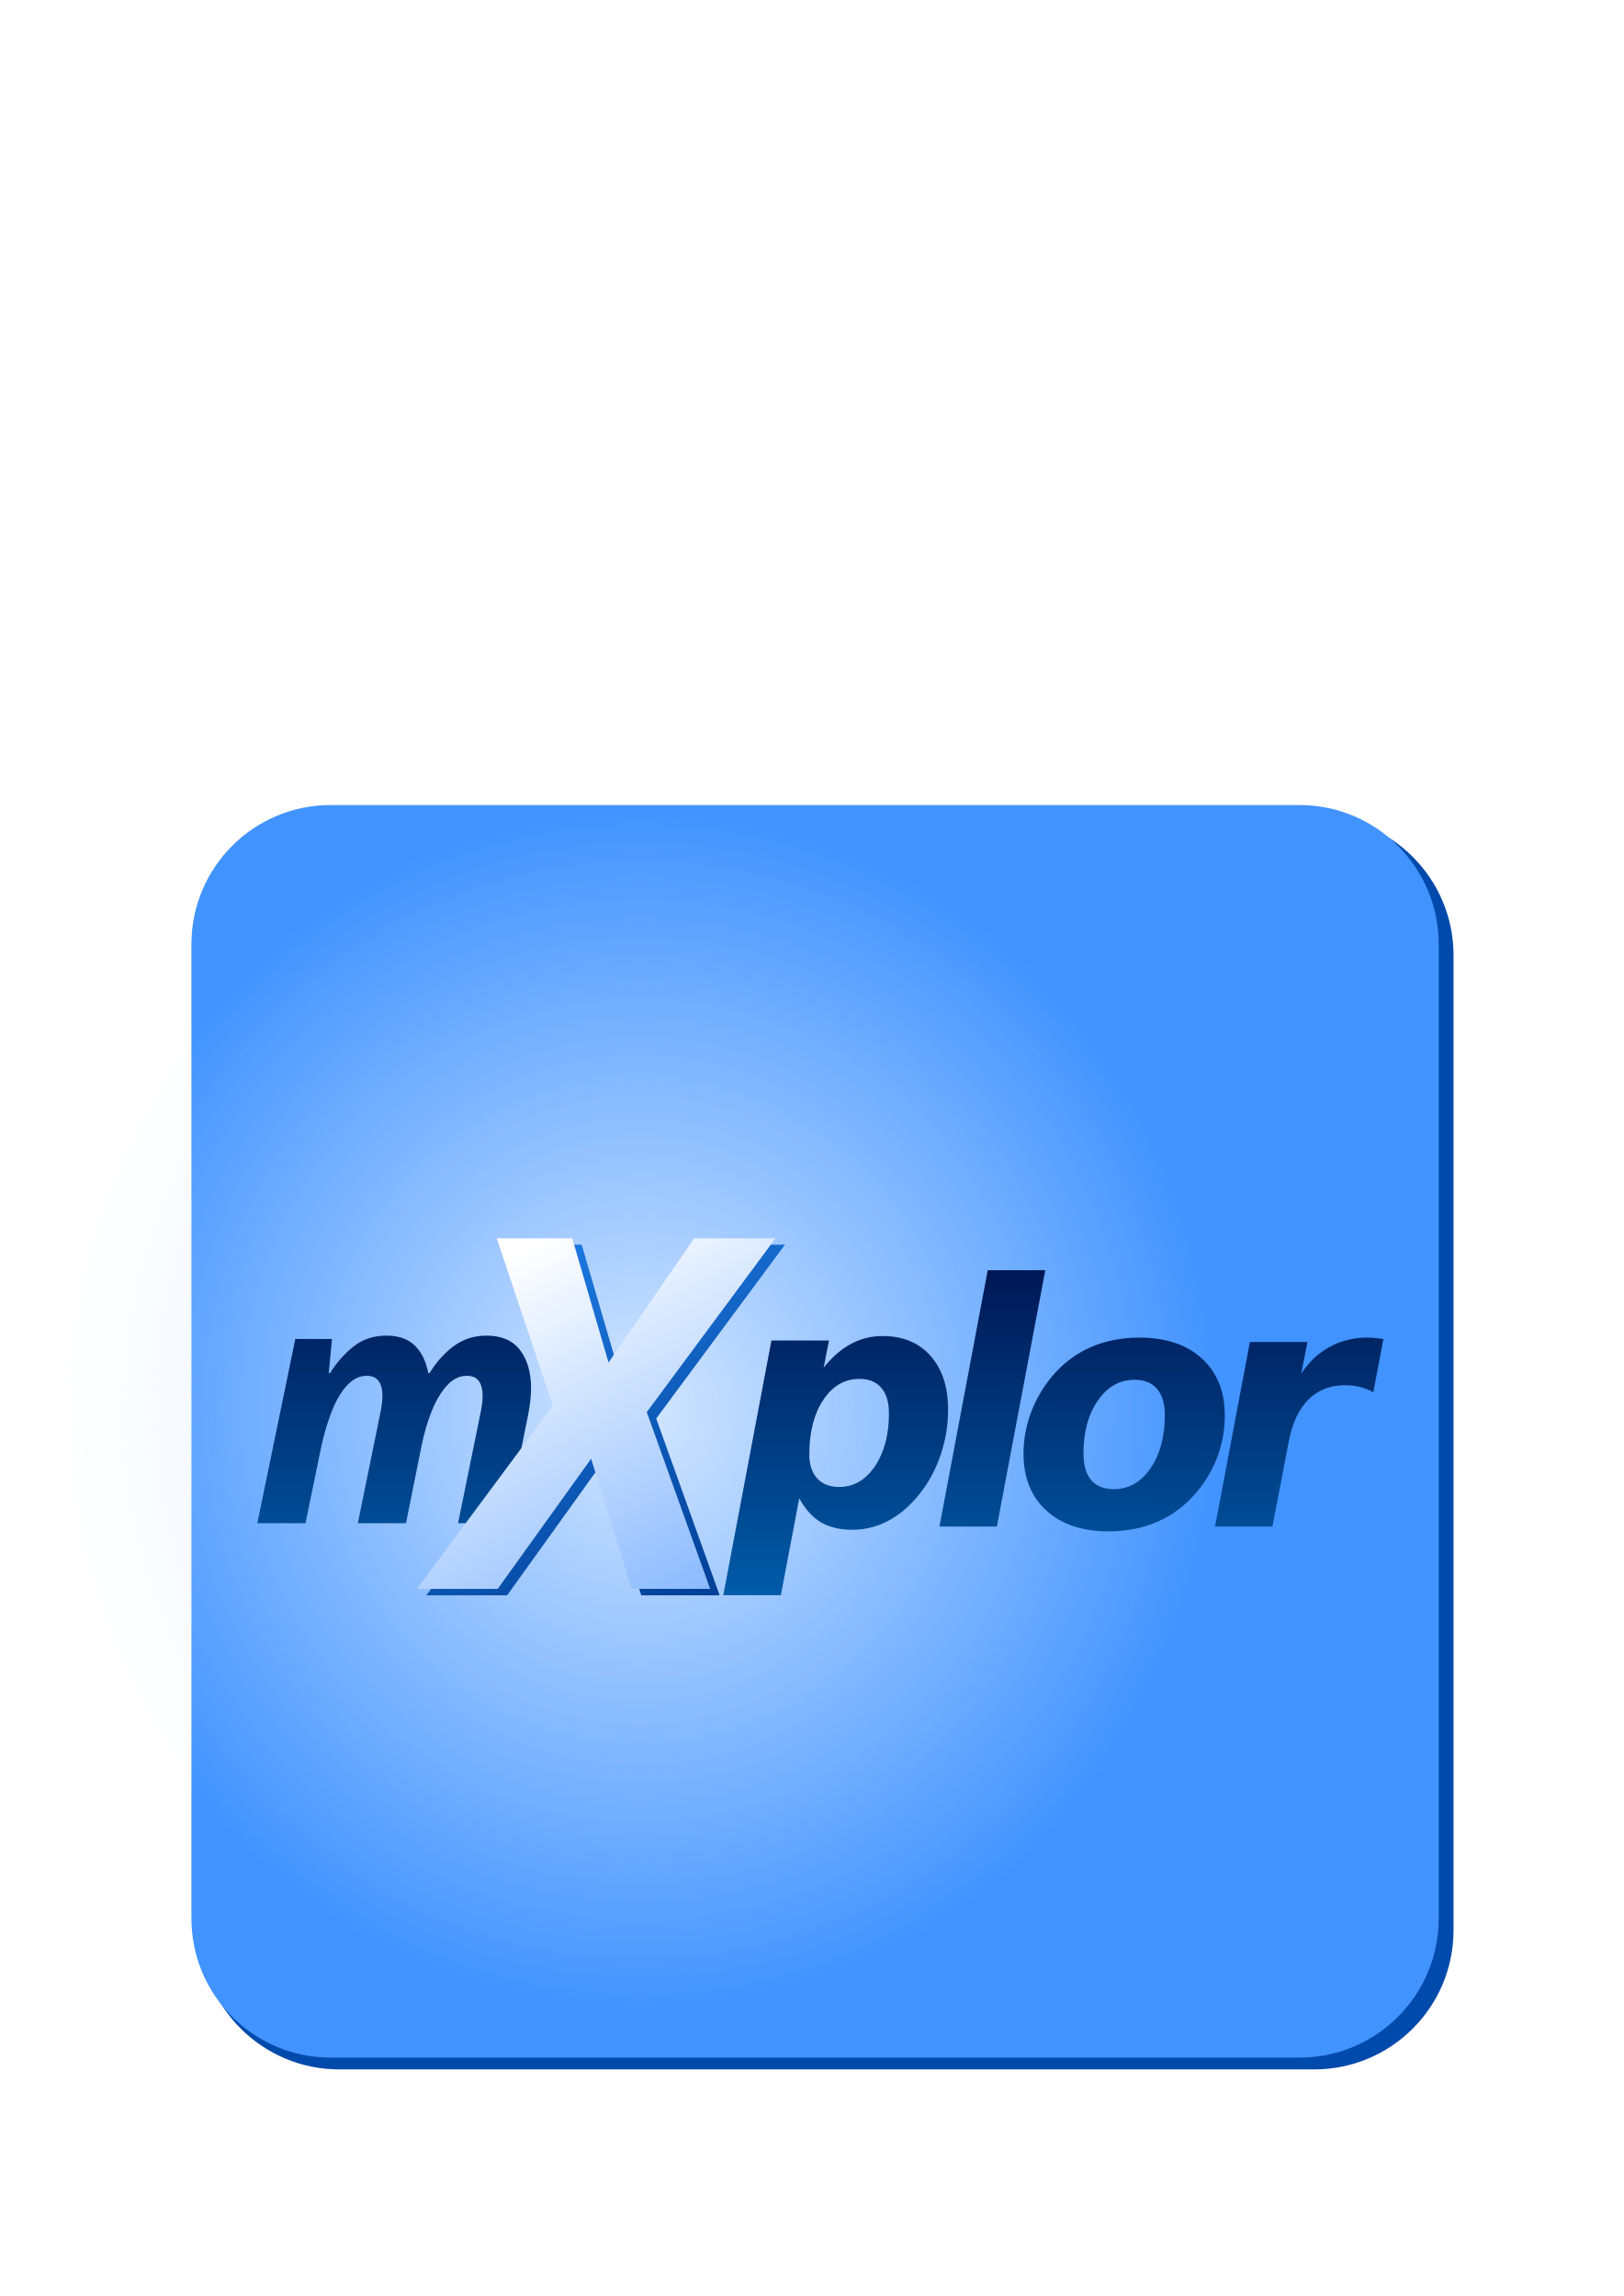
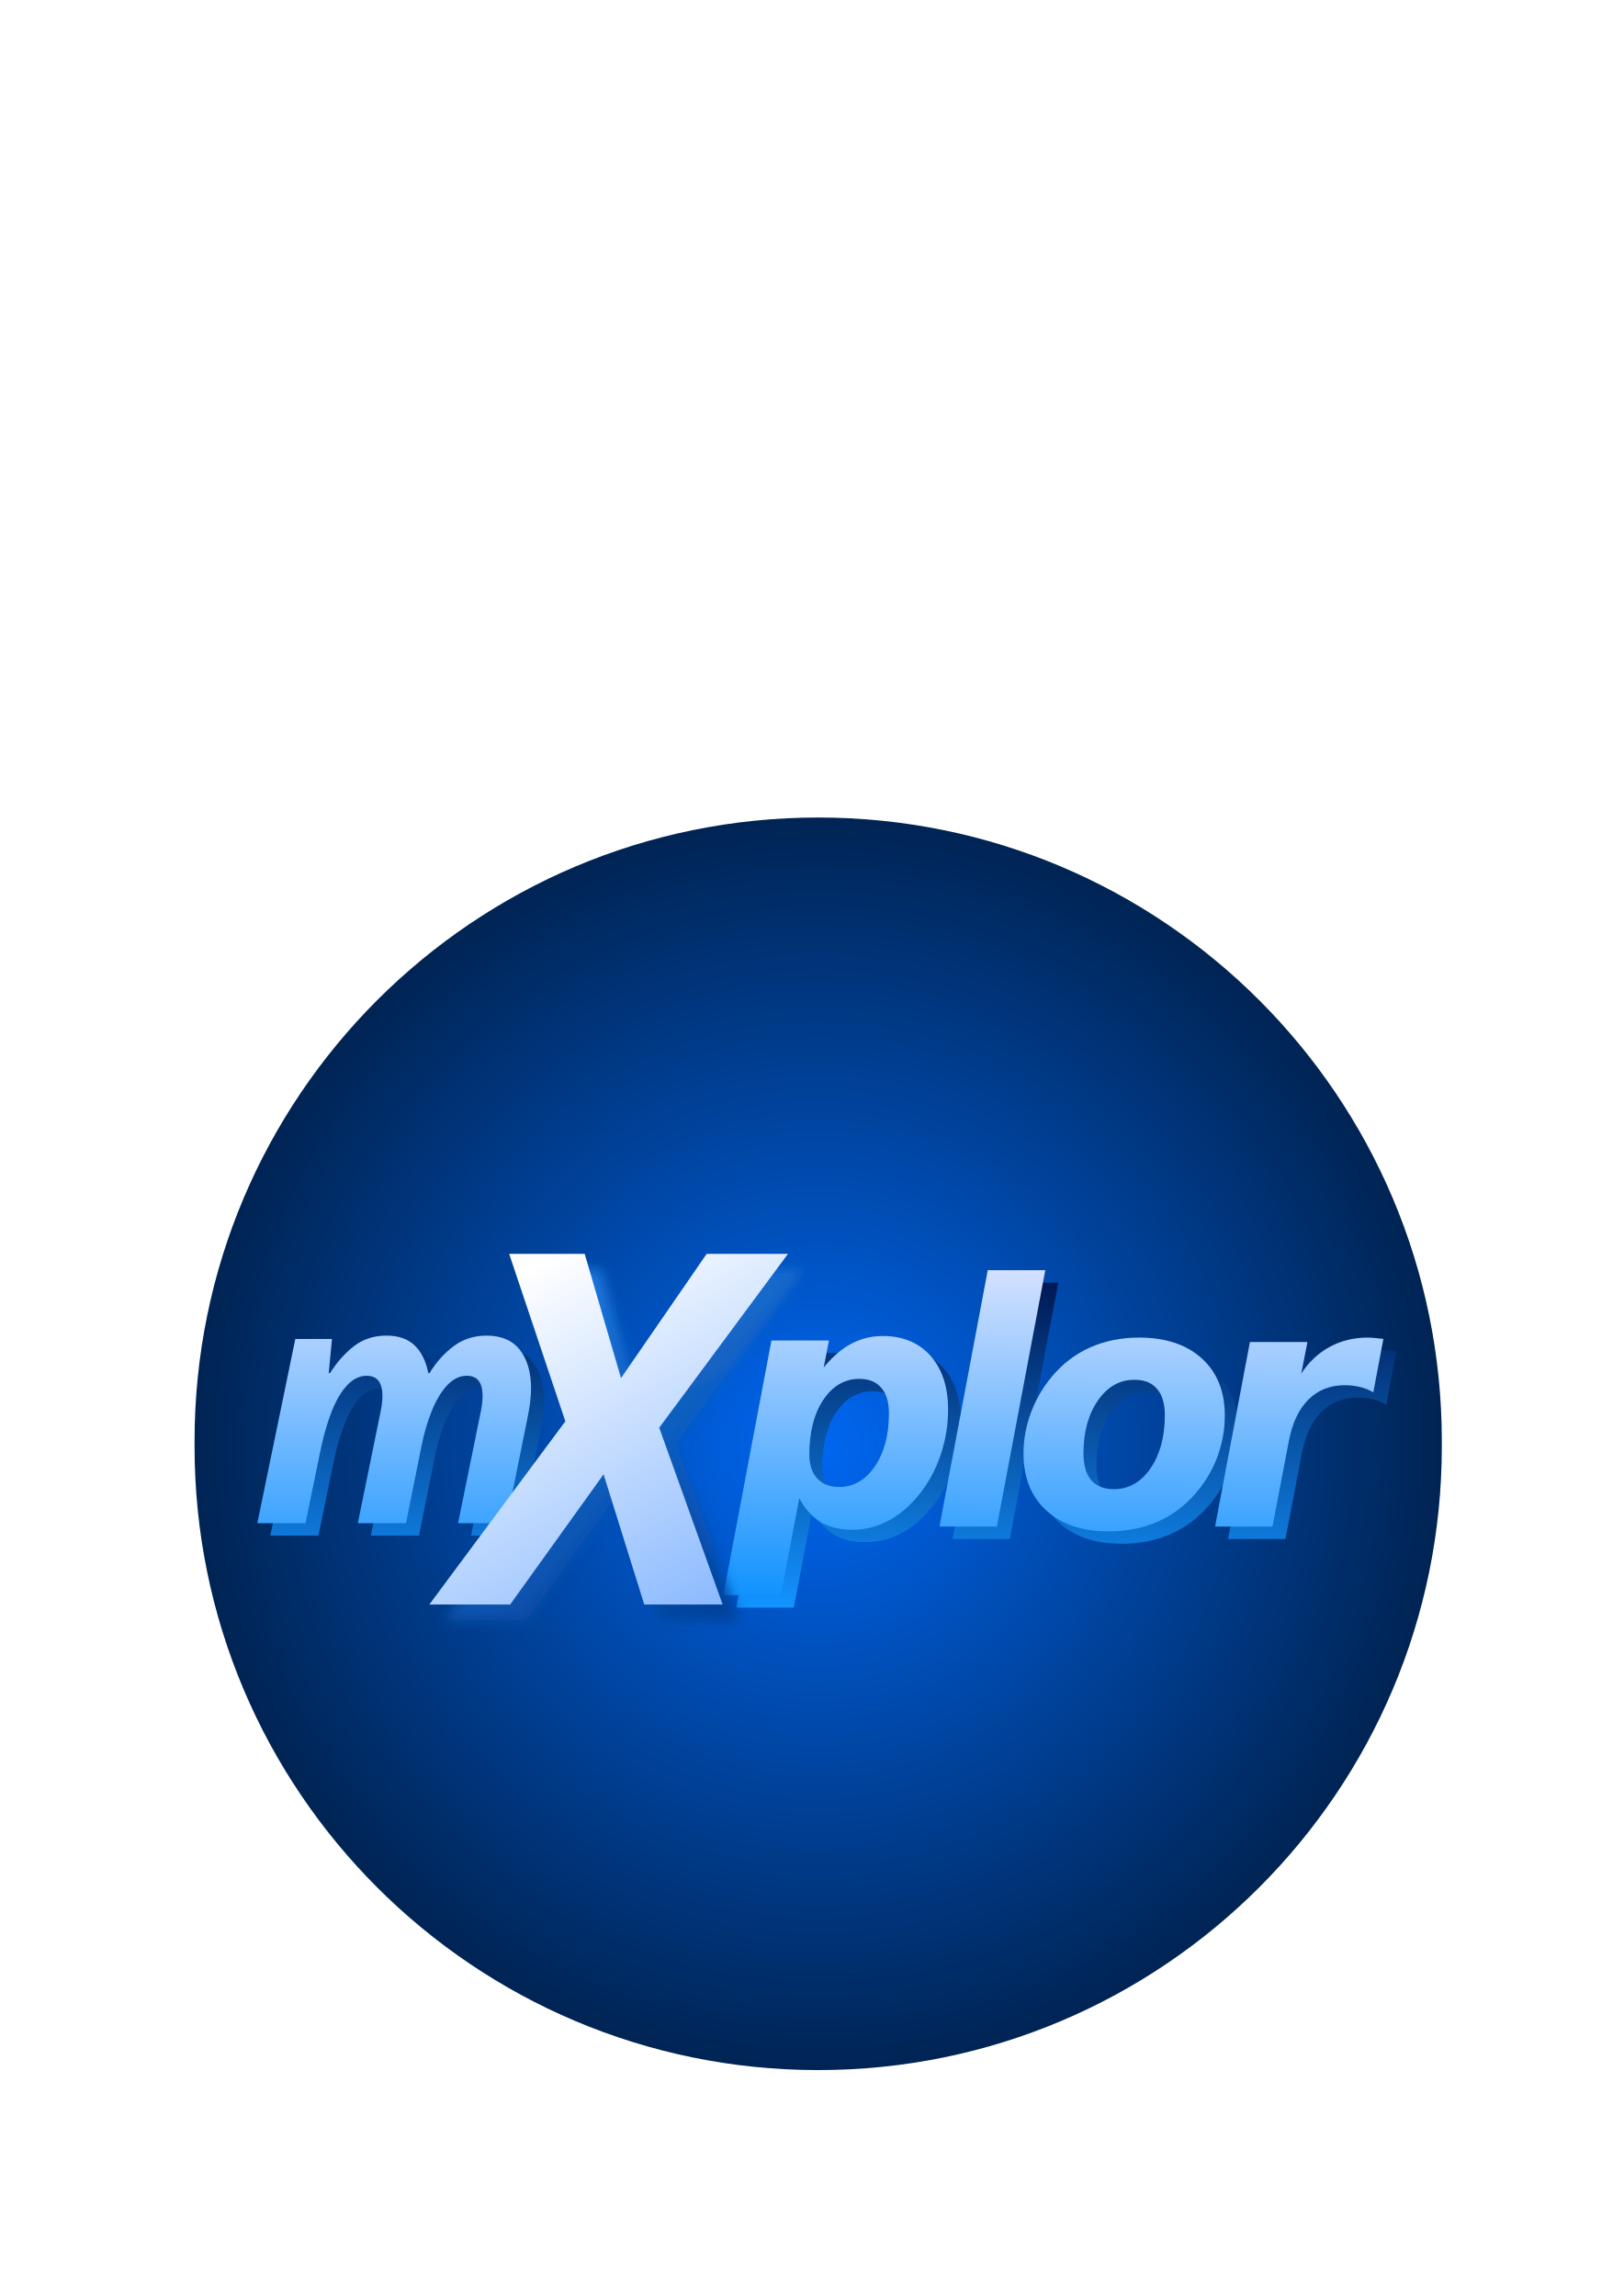
<svg xmlns="http://www.w3.org/2000/svg" xmlns:xlink="http://www.w3.org/1999/xlink" width="744.094" height="1052.362" id="svg2">
  <defs id="defs4">
+     <linearGradient id="linearGradient3278">
+       <stop id="stop3280" offset="0" style="stop-color:#001854;stop-opacity:1;" />
+       <stop id="stop3282" offset="1" style="stop-color:#1293ff;stop-opacity:1;" />
+     </linearGradient>
+     <linearGradient id="linearGradient3208">
+       <stop style="stop-color:#0067f2;stop-opacity:1;" offset="0" id="stop3210" />
+       <stop style="stop-color:#002454;stop-opacity:1;" offset="1" id="stop3212" />
+     </linearGradient>
    <linearGradient id="linearGradient3231">
      <stop style="stop-color:#1d79e0;stop-opacity:1;" offset="0" id="stop3233" />
      <stop style="stop-color:#003d93;stop-opacity:1;" offset="1" id="stop3235" />
    </linearGradient>
    <linearGradient id="linearGradient3183">
      <stop style="stop-color:#d3e6ff;stop-opacity:1;" offset="0" id="stop3185" />
      <stop style="stop-color:#d3e6ff;stop-opacity:0;" offset="1" id="stop3187" />
    </linearGradient>
    <linearGradient id="linearGradient3925">
      <stop id="stop3927" offset="0" style="stop-color:#ffffff;stop-opacity:1;" />
      <stop id="stop3929" offset="1" style="stop-color:#86b7ff;stop-opacity:1;" />
    </linearGradient>
    <linearGradient id="linearGradient3251">
      <stop style="stop-color:#c6ffff;stop-opacity:1;" offset="0" id="stop3253" />
      <stop style="stop-color:#ffffff;stop-opacity:1;" offset="1" id="stop3255" />
    </linearGradient>
    <linearGradient id="linearGradient3241">
      <stop style="stop-color:#f0f6ff;stop-opacity:1;" offset="0" id="stop3243" />
      <stop style="stop-color:#418dff;stop-opacity:1;" offset="1" id="stop3245" />
    </linearGradient>
    <linearGradient id="linearGradient3155">
-       <stop style="stop-color:#001754;stop-opacity:1;" offset="0" id="stop3157" />
-       <stop style="stop-color:#005ba8;stop-opacity:1;" offset="1" id="stop3159" />
+       <stop style="stop-color:#d5e1ff;stop-opacity:1;" offset="0" id="stop3157" />
+       <stop style="stop-color:#1293ff;stop-opacity:1;" offset="1" id="stop3159" />
    </linearGradient>
    <linearGradient xlink:href="#linearGradient3155" id="linearGradient3161" x1="223.374" y1="316.761" x2="223.374" y2="580.573" gradientUnits="userSpaceOnUse" gradientTransform="matrix(0.5588235,0,0,0.5588236,47.29537,375.6055)" />
    <linearGradient xlink:href="#linearGradient3155" id="linearGradient3163" x1="743.056" y1="316.761" x2="741.549" y2="580.573" gradientUnits="userSpaceOnUse" gradientTransform="matrix(0.5588235,0,0,0.5588236,47.29537,375.6055)" />
    <linearGradient xlink:href="#linearGradient3925" id="linearGradient3247" x1="347.317" y1="295.86" x2="499.202" y2="587.341" gradientUnits="userSpaceOnUse" gradientTransform="matrix(0.5588235,0,0,0.5588235,42.50567,374.4141)" />
    <linearGradient xlink:href="#linearGradient3241" id="linearGradient3303" gradientUnits="userSpaceOnUse" gradientTransform="matrix(0.5588235,0,0,0.5588235,50.56112,380.952)" x1="347.317" y1="295.86" x2="499.202" y2="587.341" />
-     <filter x="-0.169" width="1.338" y="-0.2" height="1.401" id="filter3585">
-       <feGaussianBlur stdDeviation="13.591" id="feGaussianBlur3587" />
-     </filter>
    <linearGradient xlink:href="#linearGradient3241" id="linearGradient3593" gradientUnits="userSpaceOnUse" gradientTransform="matrix(0.5588235,0,0,0.5588235,50.56112,380.952)" x1="347.317" y1="295.86" x2="499.202" y2="587.341" />
-     <filter x="-0.202" width="1.403" y="-0.239" height="1.478" id="filter3743">
-       <feGaussianBlur stdDeviation="16.205" id="feGaussianBlur3745" />
-     </filter>
    <linearGradient xlink:href="#linearGradient3155" id="linearGradient3932" gradientUnits="userSpaceOnUse" gradientTransform="matrix(0.55044,0,0,0.5673347,45.15728,381.3261)" x1="743.056" y1="316.761" x2="741.549" y2="580.573" />
    <radialGradient xlink:href="#linearGradient3183" id="radialGradient3189" cx="355.714" cy="643.791" fx="355.714" fy="643.791" r="270" gradientUnits="userSpaceOnUse" gradientTransform="translate(-3.515304,12.61234)" />
    <linearGradient xlink:href="#linearGradient3231" id="linearGradient3229" gradientUnits="userSpaceOnUse" gradientTransform="matrix(0.5588235,0,0,0.5588235,46.87247,377.3172)" x1="347.317" y1="295.86" x2="499.202" y2="587.341" />
    <radialGradient xlink:href="#linearGradient3183" id="radialGradient3239" gradientUnits="userSpaceOnUse" cx="355.714" cy="643.791" fx="355.714" fy="643.791" r="270" gradientTransform="translate(-185.0415,306.6419)" />
    <linearGradient xlink:href="#linearGradient3155" id="linearGradient3253" gradientUnits="userSpaceOnUse" gradientTransform="matrix(0.5588235,0,0,0.5588236,47.29537,375.6055)" x1="223.374" y1="316.761" x2="223.374" y2="580.573" />
    <linearGradient xlink:href="#linearGradient3155" id="linearGradient3255" gradientUnits="userSpaceOnUse" gradientTransform="matrix(0.55044,0,0,0.5673347,45.15728,381.3261)" x1="743.056" y1="316.761" x2="741.549" y2="580.573" />
    <linearGradient xlink:href="#linearGradient3231" id="linearGradient3257" gradientUnits="userSpaceOnUse" gradientTransform="matrix(0.5588235,0,0,0.5588235,46.87247,377.3172)" x1="347.317" y1="295.86" x2="499.202" y2="587.341" />
    <linearGradient xlink:href="#linearGradient3925" id="linearGradient3259" gradientUnits="userSpaceOnUse" gradientTransform="matrix(0.5588235,0,0,0.5588235,42.50567,374.4141)" x1="347.317" y1="295.86" x2="499.202" y2="587.341" />
    <radialGradient xlink:href="#linearGradient3183" id="radialGradient3266" gradientUnits="userSpaceOnUse" gradientTransform="translate(-3.515304,12.61234)" cx="355.714" cy="643.791" fx="355.714" fy="643.791" r="270" />
-     <radialGradient xlink:href="#linearGradient3183" id="radialGradient3269" gradientUnits="userSpaceOnUse" gradientTransform="matrix(0.9891909,0,0,1.027062,-58.48689,-14.97851)" cx="355.714" cy="643.791" fx="355.714" fy="643.791" r="270" />
+     <radialGradient xlink:href="#linearGradient3183" id="radialGradient3269" gradientUnits="userSpaceOnUse" gradientTransform="matrix(1.37648,0,0,1.429179,-129.1083,-253.8573)" cx="355.714" cy="643.791" fx="355.714" fy="643.791" r="270" />
    <radialGradient xlink:href="#linearGradient3183" id="radialGradient3275" gradientUnits="userSpaceOnUse" gradientTransform="matrix(1.044736,0,0,1.044736,96.00783,70.28659)" cx="355.714" cy="643.791" fx="355.714" fy="643.791" r="270" />
+     <linearGradient xlink:href="#linearGradient3925" id="linearGradient3195" gradientUnits="userSpaceOnUse" gradientTransform="matrix(0.5588235,0,0,0.5588235,70.23704,401.8053)" x1="347.317" y1="295.86" x2="499.202" y2="587.341" />
+     <linearGradient xlink:href="#linearGradient3231" id="linearGradient3199" gradientUnits="userSpaceOnUse" gradientTransform="matrix(0.5588235,0,0,0.5588235,77.48208,408.9627)" x1="347.317" y1="295.86" x2="499.202" y2="587.341" />
+     <linearGradient xlink:href="#linearGradient3155" id="linearGradient3202" gradientUnits="userSpaceOnUse" gradientTransform="matrix(0.55044,0,0,0.5673347,66.97116,401.7766)" x1="743.056" y1="316.761" x2="741.549" y2="580.573" />
+     <linearGradient xlink:href="#linearGradient3155" id="linearGradient3206" gradientUnits="userSpaceOnUse" gradientTransform="matrix(0.5588235,0,0,0.5588236,69.4415,395.7491)" x1="223.374" y1="316.761" x2="223.374" y2="580.573" />
+     <radialGradient xlink:href="#linearGradient3208" id="radialGradient3214" cx="373.52" cy="656.045" fx="373.52" fy="656.045" r="285.794" gradientTransform="matrix(1,0,0,1.004417,1.428571,2.8168)" gradientUnits="userSpaceOnUse" />
+     <filter id="filter3264">
+       <feGaussianBlur stdDeviation="6.015" id="feGaussianBlur3266" />
+     </filter>
+     <linearGradient xlink:href="#linearGradient3278" id="linearGradient3274" gradientUnits="userSpaceOnUse" gradientTransform="matrix(0.5588235,0,0,0.5588236,75.48227,401.3479)" x1="223.374" y1="316.761" x2="223.374" y2="580.573" />
+     <linearGradient xlink:href="#linearGradient3278" id="linearGradient3276" gradientUnits="userSpaceOnUse" gradientTransform="matrix(0.55044,0,0,0.5673347,72.92132,407.4607)" x1="743.056" y1="316.761" x2="741.549" y2="580.573" />
+     <filter id="filter3468">
+       <feGaussianBlur stdDeviation="2.792" id="feGaussianBlur3470" />
+     </filter>
  </defs>
  <g id="layer1">
-     <rect style="fill:#004aab;fill-opacity:1;stroke:none;stroke-width:5.7;stroke-miterlimit:4;stroke-dasharray:none;stroke-opacity:1" id="rect3241" width="574.475" height="574.475" x="91.638" y="374.03" ry="63.831" />
-     <rect style="fill:#4193ff;fill-opacity:1;stroke:none;stroke-width:5.7;stroke-miterlimit:4;stroke-dasharray:none;stroke-opacity:1" id="rect3181" width="571.588" height="574.113" x="87.726" y="368.989" ry="63.79" />
-     <rect style="fill:url(#radialGradient3269);fill-opacity:1;stroke:none;stroke-width:5.7;stroke-miterlimit:4;stroke-dasharray:none;stroke-opacity:1" id="rect3171" width="534.163" height="554.614" x="26.301" y="368.928" ry="61.624" />
-     <g id="g3244" transform="translate(21.81389,20.45052)">
-       <text transform="scale(0.984998,1.01523)" id="text2160" y="667.541" x="94.84" style="font-size:152.334px;font-style:normal;font-weight:bold;fill:url(#linearGradient3253);fill-opacity:1;stroke:none;stroke-width:1px;stroke-linecap:butt;stroke-linejoin:miter;stroke-opacity:1;font-family:Gujarati MT" xml:space="preserve">
-         <tspan style="font-style:italic;font-weight:bold;fill:url(#linearGradient3253);fill-opacity:1;font-family:Gujarati MT" y="667.541" x="94.84" id="tspan2162">m</tspan>
-       </text>
-       <path id="text2180" d="M 344.455,666.303 L 336.03,710.705 L 309.654,710.705 L 331.707,593.96 L 358.083,593.96 L 355.665,606.344 C 359.67,601.411 363.871,597.786 368.267,595.47 C 372.662,593.104 377.474,591.921 382.7,591.921 C 391.931,591.921 399.234,594.942 404.606,600.983 C 409.979,607.024 412.666,615.255 412.666,625.676 C 412.666,632.17 411.713,638.488 409.808,644.63 C 407.952,650.772 405.266,656.36 401.749,661.394 C 397.304,667.738 392.273,672.545 386.656,675.818 C 381.088,679.09 375.105,680.726 368.706,680.726 C 363.089,680.726 358.302,679.568 354.346,677.252 C 350.439,674.886 347.142,671.236 344.455,666.303 M 372.003,611.555 C 365.263,611.555 359.743,614.777 355.445,621.221 C 351.196,627.614 349.071,635.946 349.071,646.216 C 349.071,650.848 350.268,654.497 352.661,657.166 C 355.103,659.783 358.473,661.092 362.772,661.092 C 369.366,661.092 374.812,657.946 379.11,651.653 C 383.408,645.31 385.557,637.205 385.557,627.337 C 385.557,622.202 384.385,618.301 382.041,615.633 C 379.745,612.914 376.399,611.555 372.003,611.555 M 430.837,561.75 L 457.212,561.75 L 435.013,679.25 L 408.71,679.25 L 430.837,561.75 M 498.078,611.967 C 491.288,611.967 485.696,615.139 481.3,621.482 C 476.904,627.825 474.706,635.905 474.706,645.722 C 474.706,651.058 475.878,655.136 478.222,657.955 C 480.616,660.724 484.084,662.109 488.626,662.109 C 495.415,662.109 501.008,658.937 505.404,652.594 C 509.8,646.2 511.998,638.07 511.998,628.203 C 511.998,622.917 510.801,618.889 508.408,616.12 C 506.063,613.351 502.62,611.967 498.078,611.967 M 500.202,592.635 C 512.413,592.635 522.011,595.832 528.996,602.226 C 535.98,608.619 539.473,617.329 539.473,628.354 C 539.473,634.747 538.374,640.965 536.176,647.006 C 533.978,652.997 530.778,658.484 526.578,663.468 C 521.596,669.408 515.71,673.889 508.921,676.909 C 502.131,679.93 494.561,681.44 486.208,681.44 C 474.144,681.44 464.619,678.244 457.635,671.85 C 450.699,665.456 447.231,656.747 447.231,645.722 C 447.231,639.379 448.354,633.187 450.601,627.145 C 452.848,621.054 456.072,615.491 460.272,610.457 C 465.157,604.617 470.969,600.187 477.71,597.166 C 484.499,594.146 491.996,592.635 500.202,592.635 M 607.538,617.706 C 605.73,616.649 603.728,615.843 601.53,615.29 C 599.332,614.736 596.963,614.459 594.423,614.459 C 587.732,614.459 582.163,616.674 577.719,621.104 C 573.323,625.534 570.343,631.928 568.78,640.285 L 561.307,679.25 L 535.005,679.25 L 550.977,594.674 L 577.352,594.674 L 574.495,609.173 C 577.963,603.837 582.285,599.759 587.463,596.94 C 592.689,594.07 598.477,592.635 604.827,592.635 C 605.755,592.635 606.805,592.686 607.977,592.786 C 609.15,592.887 610.542,593.038 612.154,593.239 L 607.538,617.706" style="font-size:152.334px;font-style:normal;font-weight:bold;fill:url(#linearGradient3255);fill-opacity:1;stroke:none;stroke-width:1px;stroke-linecap:butt;stroke-linejoin:miter;stroke-opacity:1;font-family:Gujarati MT" />
-       <text transform="scale(0.9926726,1.007381)" id="text3225" y="705.537" x="187.578" style="font-size:223.437px;font-style:normal;font-weight:normal;fill:url(#linearGradient3257);fill-opacity:1;stroke:none;stroke-width:1px;stroke-linecap:butt;stroke-linejoin:miter;stroke-opacity:1;font-family:Gujarati MT" xml:space="preserve">
-         <tspan style="font-style:italic;font-weight:bold;fill:url(#linearGradient3257);fill-opacity:1" y="705.537" x="187.578" id="tspan3227">X</tspan>
-       </text>
-       <text transform="scale(0.9926726,1.007381)" id="text2164" y="702.634" x="183.211" style="font-size:223.437px;font-style:normal;font-weight:normal;fill:url(#linearGradient3259);fill-opacity:1;stroke:none;stroke-width:1px;stroke-linecap:butt;stroke-linejoin:miter;stroke-opacity:1;font-family:Gujarati MT" xml:space="preserve">
-         <tspan style="font-style:italic;font-weight:bold;fill:url(#linearGradient3259);fill-opacity:1" y="702.634" x="183.211" id="tspan2166">X</tspan>
-       </text>
-     </g>
+     <rect style="fill:url(#radialGradient3214);fill-opacity:1;stroke:none;stroke-width:5.7;stroke-miterlimit:4;stroke-dasharray:none;stroke-opacity:1" id="rect3181" width="571.588" height="574.113" x="89.154" y="374.703" ry="285.794" />
+     <text xml:space="preserve" style="font-size:152.334px;font-style:normal;font-weight:bold;fill:url(#linearGradient3274);fill-opacity:1.0;stroke:none;stroke-width:1px;stroke-linecap:butt;stroke-linejoin:miter;stroke-opacity:1;font-family:Gujarati MT;" x="123.027" y="693.283" id="text3268" transform="scale(0.984998,1.01523)">
+       <tspan id="tspan3270" x="123.027" y="693.283" style="font-style:italic;font-weight:bold;fill:url(#linearGradient3274);fill-opacity:1.0;stroke:none;stroke-opacity:1;font-family:Gujarati MT">m</tspan>
+     </text>
+     <text xml:space="preserve" style="font-size:152.334px;font-style:normal;font-weight:bold;fill:url(#linearGradient3206);fill-opacity:1;stroke:none;stroke-width:1px;stroke-linecap:butt;stroke-linejoin:miter;stroke-opacity:1;font-family:Gujarati MT" x="116.986" y="687.685" id="text2160" transform="scale(0.984998,1.01523)">
+       <tspan id="tspan2162" x="116.986" y="687.685" style="font-style:italic;font-weight:bold;fill:url(#linearGradient3206);fill-opacity:1;stroke:none;stroke-opacity:1;font-family:Gujarati MT">m</tspan>
+     </text>
+     <path style="font-size:152.334px;font-style:normal;font-weight:bold;fill:url(#linearGradient3276);fill-opacity:1.0;stroke:none;stroke-width:1px;stroke-linecap:butt;stroke-linejoin:miter;stroke-opacity:1;font-family:Gujarati MT;" d="M 372.219,692.437 L 363.794,736.84 L 337.418,736.84 L 359.471,620.094 L 385.847,620.094 L 383.429,632.479 C 387.434,627.545 391.635,623.921 396.031,621.605 C 400.427,619.239 405.238,618.056 410.464,618.056 C 419.695,618.056 426.998,621.076 432.37,627.117 C 437.743,633.159 440.43,641.39 440.43,651.811 C 440.43,658.305 439.477,664.623 437.572,670.765 C 435.716,676.907 433.03,682.495 429.513,687.529 C 425.068,693.872 420.037,698.68 414.42,701.952 C 408.852,705.225 402.869,706.861 396.47,706.861 C 390.853,706.861 386.066,705.703 382.11,703.387 C 378.203,701.021 374.906,697.371 372.219,692.437 M 399.767,637.689 C 393.027,637.689 387.507,640.911 383.209,647.355 C 378.96,653.749 376.835,662.081 376.835,672.351 C 376.835,676.982 378.032,680.632 380.425,683.3 C 382.867,685.918 386.237,687.227 390.536,687.227 C 397.13,687.227 402.576,684.08 406.874,677.788 C 411.172,671.444 413.321,663.339 413.321,653.472 C 413.321,648.337 412.149,644.435 409.805,641.767 C 407.509,639.049 404.163,637.689 399.767,637.689 M 458.601,587.884 L 484.976,587.884 L 462.777,705.385 L 436.475,705.385 L 458.601,587.884 M 525.842,638.102 C 519.052,638.102 513.46,641.273 509.064,647.616 C 504.668,653.96 502.47,662.04 502.47,671.857 C 502.47,677.193 503.642,681.271 505.987,684.09 C 508.38,686.859 511.848,688.243 516.39,688.243 C 523.18,688.243 528.772,685.072 533.168,678.728 C 537.564,672.335 539.762,664.204 539.762,654.337 C 539.762,649.051 538.565,645.024 536.172,642.255 C 533.827,639.486 530.384,638.102 525.842,638.102 M 527.966,618.77 C 540.177,618.77 549.775,621.967 556.76,628.36 C 563.744,634.754 567.237,643.463 567.237,654.488 C 567.237,660.882 566.138,667.099 563.94,673.14 C 561.742,679.131 558.542,684.619 554.342,689.603 C 549.36,695.543 543.474,700.024 536.685,703.044 C 529.896,706.065 522.325,707.575 513.972,707.575 C 501.908,707.575 492.383,704.378 485.399,697.985 C 478.463,691.591 474.995,682.882 474.995,671.857 C 474.995,665.513 476.118,659.321 478.365,653.28 C 480.612,647.189 483.836,641.626 488.036,636.591 C 492.921,630.752 498.733,626.321 505.474,623.301 C 512.263,620.28 519.76,618.77 527.966,618.77 M 635.302,643.841 C 633.495,642.784 631.492,641.978 629.294,641.424 C 627.096,640.871 624.727,640.594 622.187,640.594 C 615.496,640.594 609.927,642.809 605.483,647.239 C 601.087,651.669 598.107,658.063 596.544,666.42 L 589.071,705.385 L 562.769,705.385 L 578.741,620.809 L 605.116,620.809 L 602.259,635.308 C 605.727,629.971 610.049,625.893 615.227,623.074 C 620.453,620.205 626.241,618.77 632.591,618.77 C 633.519,618.77 634.569,618.82 635.741,618.921 C 636.914,619.022 638.306,619.173 639.918,619.374 L 635.302,643.841" id="path3272" />
+     <path style="font-size:152.334px;font-style:normal;font-weight:bold;fill:url(#linearGradient3202);fill-opacity:1;stroke:none;stroke-width:1px;stroke-linecap:butt;stroke-linejoin:miter;stroke-opacity:1;font-family:Gujarati MT" d="M 366.269,686.753 L 357.844,731.156 L 331.468,731.156 L 353.521,614.41 L 379.897,614.41 L 377.479,626.795 C 381.484,621.861 385.684,618.237 390.08,615.921 C 394.476,613.555 399.287,612.372 404.514,612.371 C 413.745,612.372 421.047,615.392 426.42,621.433 C 431.793,627.474 434.479,635.706 434.48,646.126 C 434.479,652.621 433.527,658.939 431.622,665.081 C 429.766,671.223 427.08,676.811 423.563,681.845 C 419.118,688.188 414.087,692.996 408.47,696.268 C 402.902,699.54 396.919,701.177 390.52,701.177 C 384.903,701.177 380.116,700.019 376.16,697.703 C 372.252,695.337 368.955,691.687 366.269,686.753 M 393.817,632.005 C 387.077,632.005 381.557,635.227 377.259,641.671 C 373.01,648.065 370.885,656.396 370.885,666.666 C 370.885,671.298 372.081,674.948 374.475,677.616 C 376.917,680.234 380.287,681.543 384.586,681.543 C 391.179,681.543 396.625,678.396 400.924,672.103 C 405.222,665.76 407.371,657.655 407.371,647.788 C 407.371,642.653 406.199,638.751 403.854,636.083 C 401.559,633.365 398.213,632.005 393.817,632.005 M 452.651,582.2 L 479.026,582.2 L 456.827,699.701 L 430.524,699.701 L 452.651,582.2 M 519.891,632.417 C 513.102,632.418 507.509,635.589 503.114,641.932 C 498.718,648.276 496.52,656.356 496.52,666.173 C 496.52,671.509 497.692,675.587 500.036,678.406 C 502.43,681.175 505.898,682.559 510.44,682.559 C 517.229,682.559 522.822,679.388 527.218,673.044 C 531.614,666.651 533.812,658.52 533.812,648.653 C 533.812,643.367 532.615,639.34 530.222,636.571 C 527.877,633.802 524.434,632.418 519.891,632.417 M 522.016,613.086 C 534.227,613.086 543.825,616.283 550.81,622.676 C 557.794,629.07 561.287,637.779 561.287,648.804 C 561.287,655.198 560.188,661.415 557.99,667.456 C 555.792,673.447 552.592,678.934 548.392,683.918 C 543.41,689.859 537.524,694.339 530.735,697.36 C 523.945,700.381 516.375,701.891 508.022,701.891 C 495.958,701.891 486.433,698.694 479.449,692.301 C 472.513,685.907 469.045,677.198 469.045,666.173 C 469.045,659.829 470.168,653.637 472.415,647.596 C 474.662,641.504 477.886,635.942 482.086,630.907 C 486.971,625.067 492.783,620.637 499.524,617.617 C 506.313,614.596 513.81,613.086 522.016,613.086 M 629.352,638.157 C 627.544,637.099 625.542,636.294 623.344,635.74 C 621.146,635.186 618.777,634.91 616.237,634.909 C 609.545,634.91 603.977,637.125 599.532,641.555 C 595.136,645.985 592.157,652.379 590.594,660.735 L 583.121,699.701 L 556.819,699.701 L 572.79,615.125 L 599.166,615.125 L 596.309,629.623 C 599.777,624.287 604.099,620.209 609.277,617.39 C 614.503,614.521 620.291,613.086 626.641,613.086 C 627.569,613.086 628.619,613.136 629.791,613.237 C 630.963,613.338 632.356,613.489 633.967,613.69 L 629.352,638.157" id="text2180" />
+     <text xml:space="preserve" style="font-size:223.437px;font-style:normal;font-weight:normal;fill:url(#linearGradient3199);fill-opacity:1;stroke:none;stroke-width:1px;stroke-linecap:butt;stroke-linejoin:miter;stroke-opacity:1;font-family:Gujarati MT;filter:url(#filter3468)" x="218.188" y="737.182" id="text3225" transform="scale(0.9926726,1.007381)">
+       <tspan id="tspan3227" x="218.188" y="737.182" style="font-style:italic;font-weight:bold;fill:url(#linearGradient3199);fill-opacity:1;stroke:none;stroke-opacity:1">X</tspan>
+     </text>
+     <text xml:space="preserve" style="font-size:223.437px;font-style:normal;font-weight:normal;fill:url(#linearGradient3195);fill-opacity:1;stroke:none;stroke-width:1px;stroke-linecap:butt;stroke-linejoin:miter;stroke-opacity:1;font-family:Gujarati MT;" x="210.943" y="730.025" id="text2164" transform="scale(0.9926726,1.007381)">
+       <tspan id="tspan2166" x="210.943" y="730.025" style="font-style:italic;font-weight:bold;fill:url(#linearGradient3195);fill-opacity:1;stroke:none;stroke-opacity:1">X</tspan>
+     </text>
  </g>
</svg>
